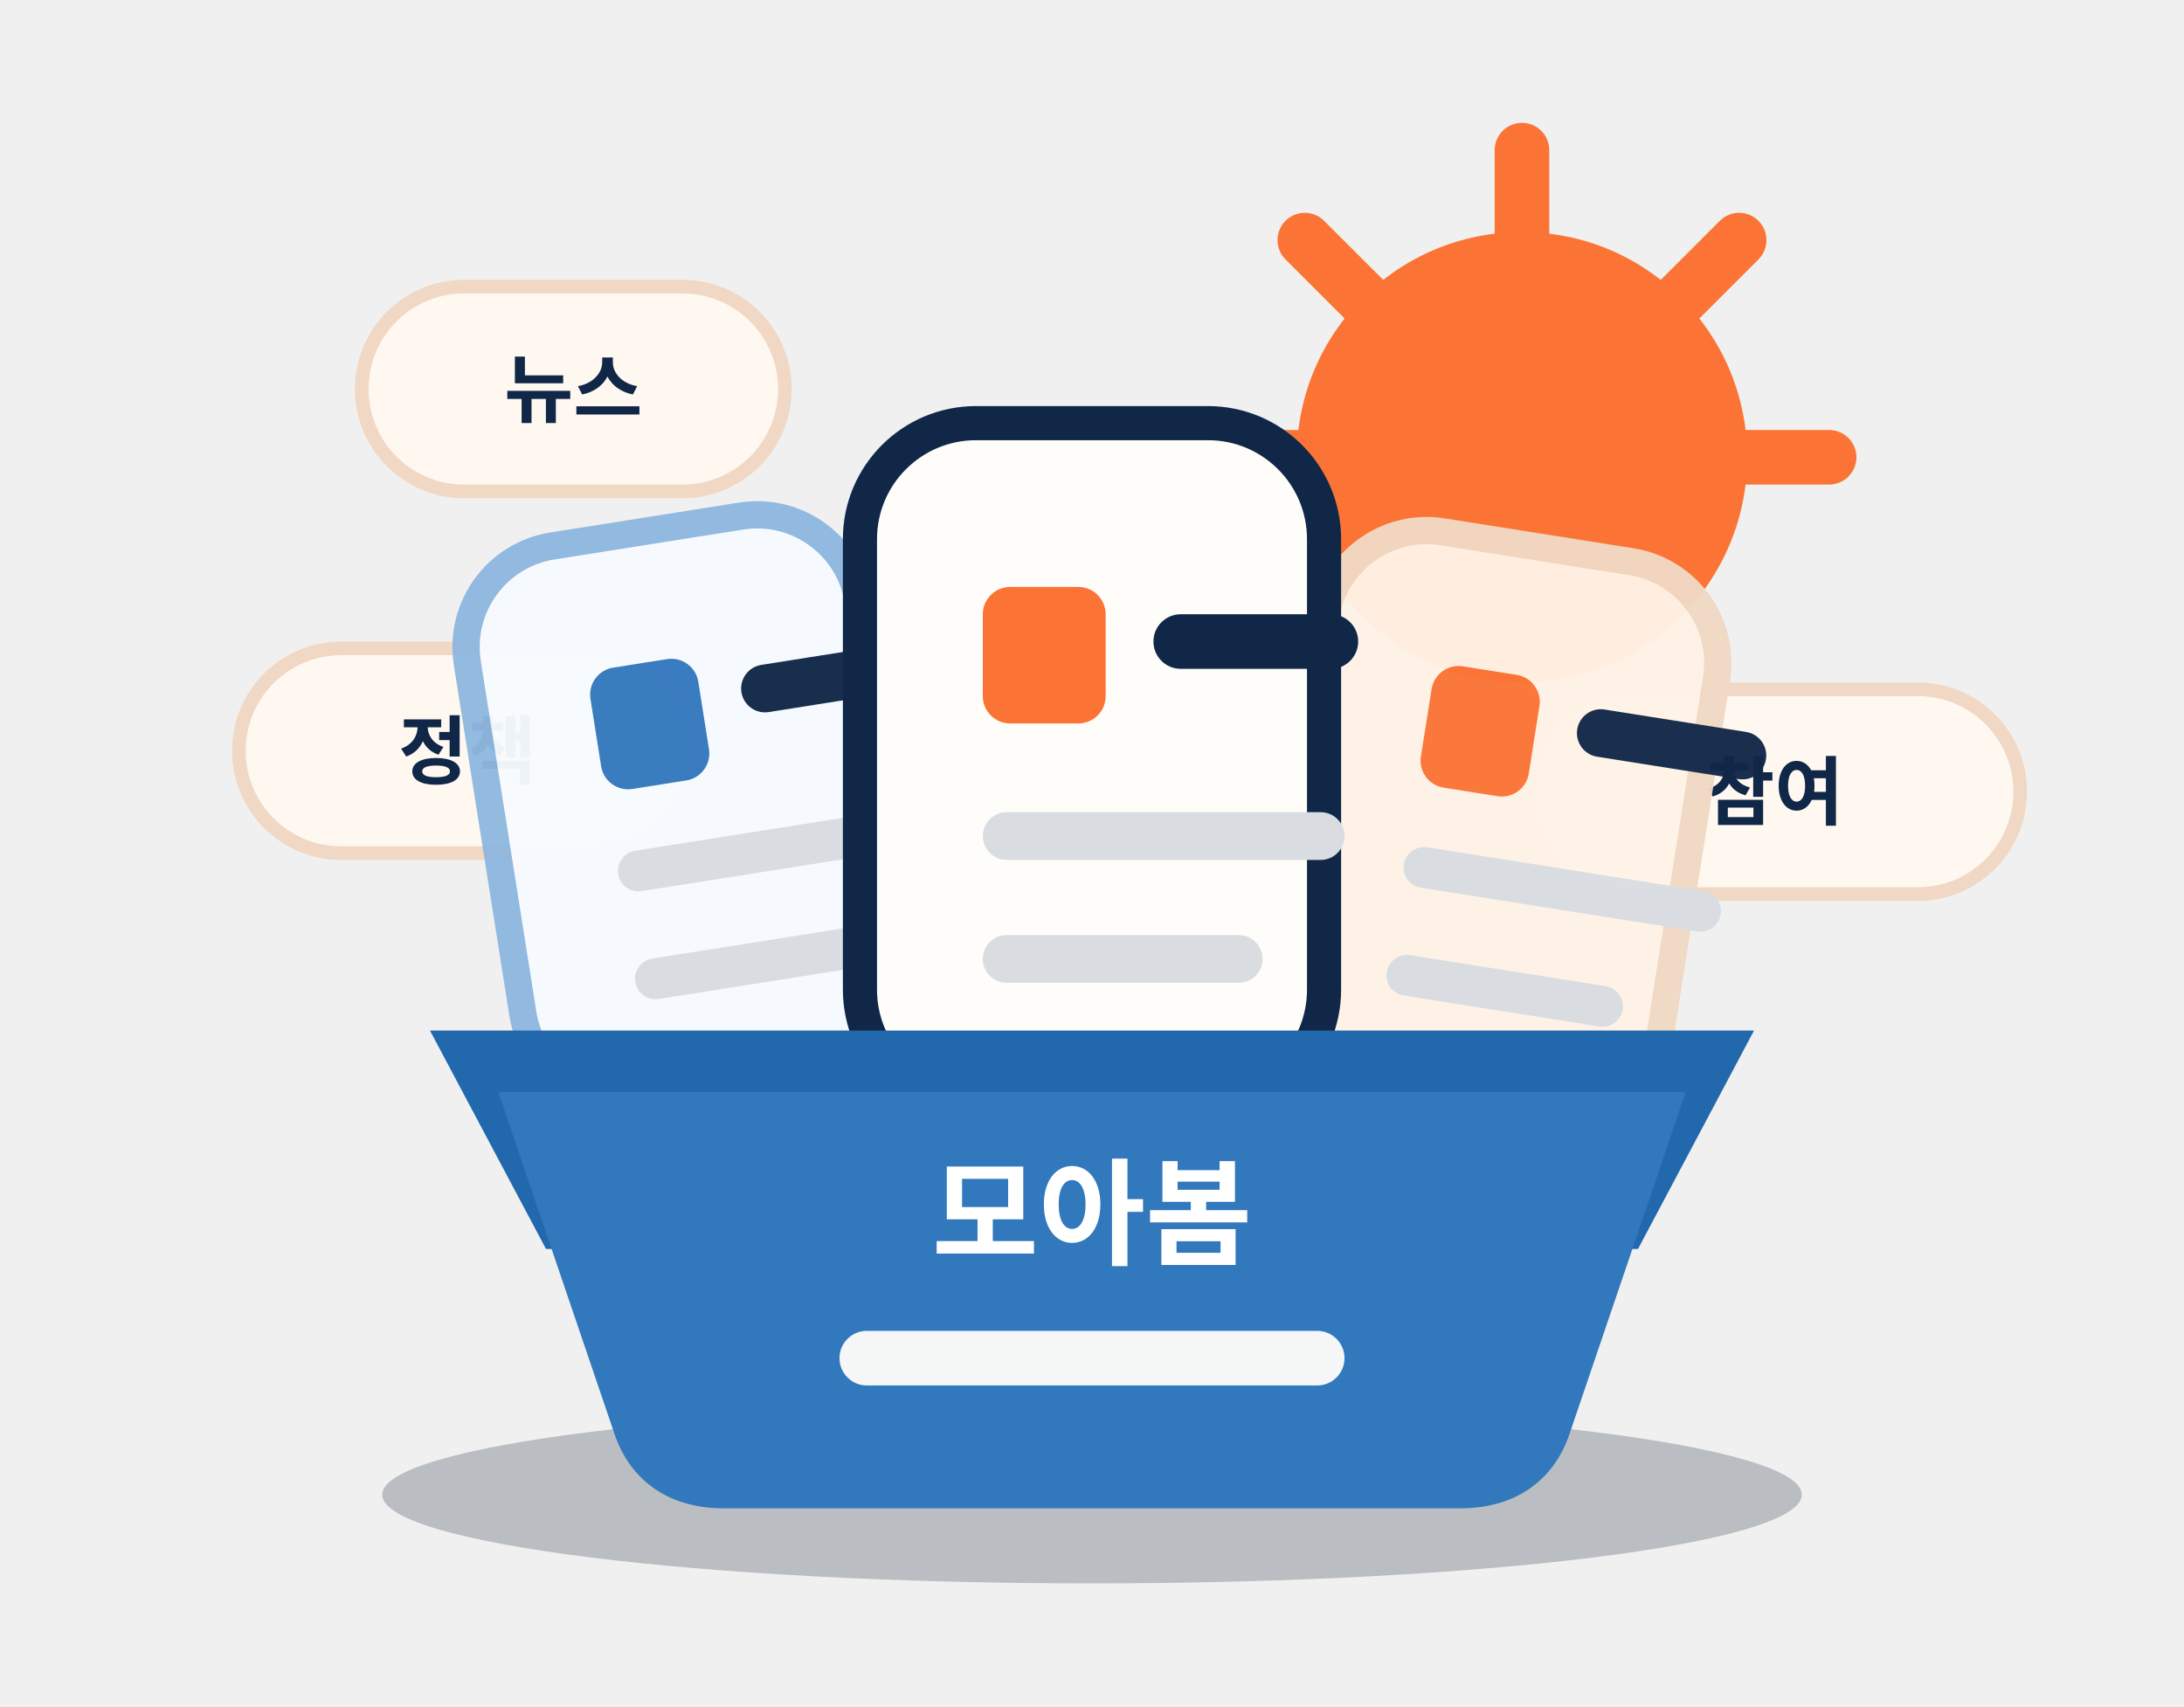
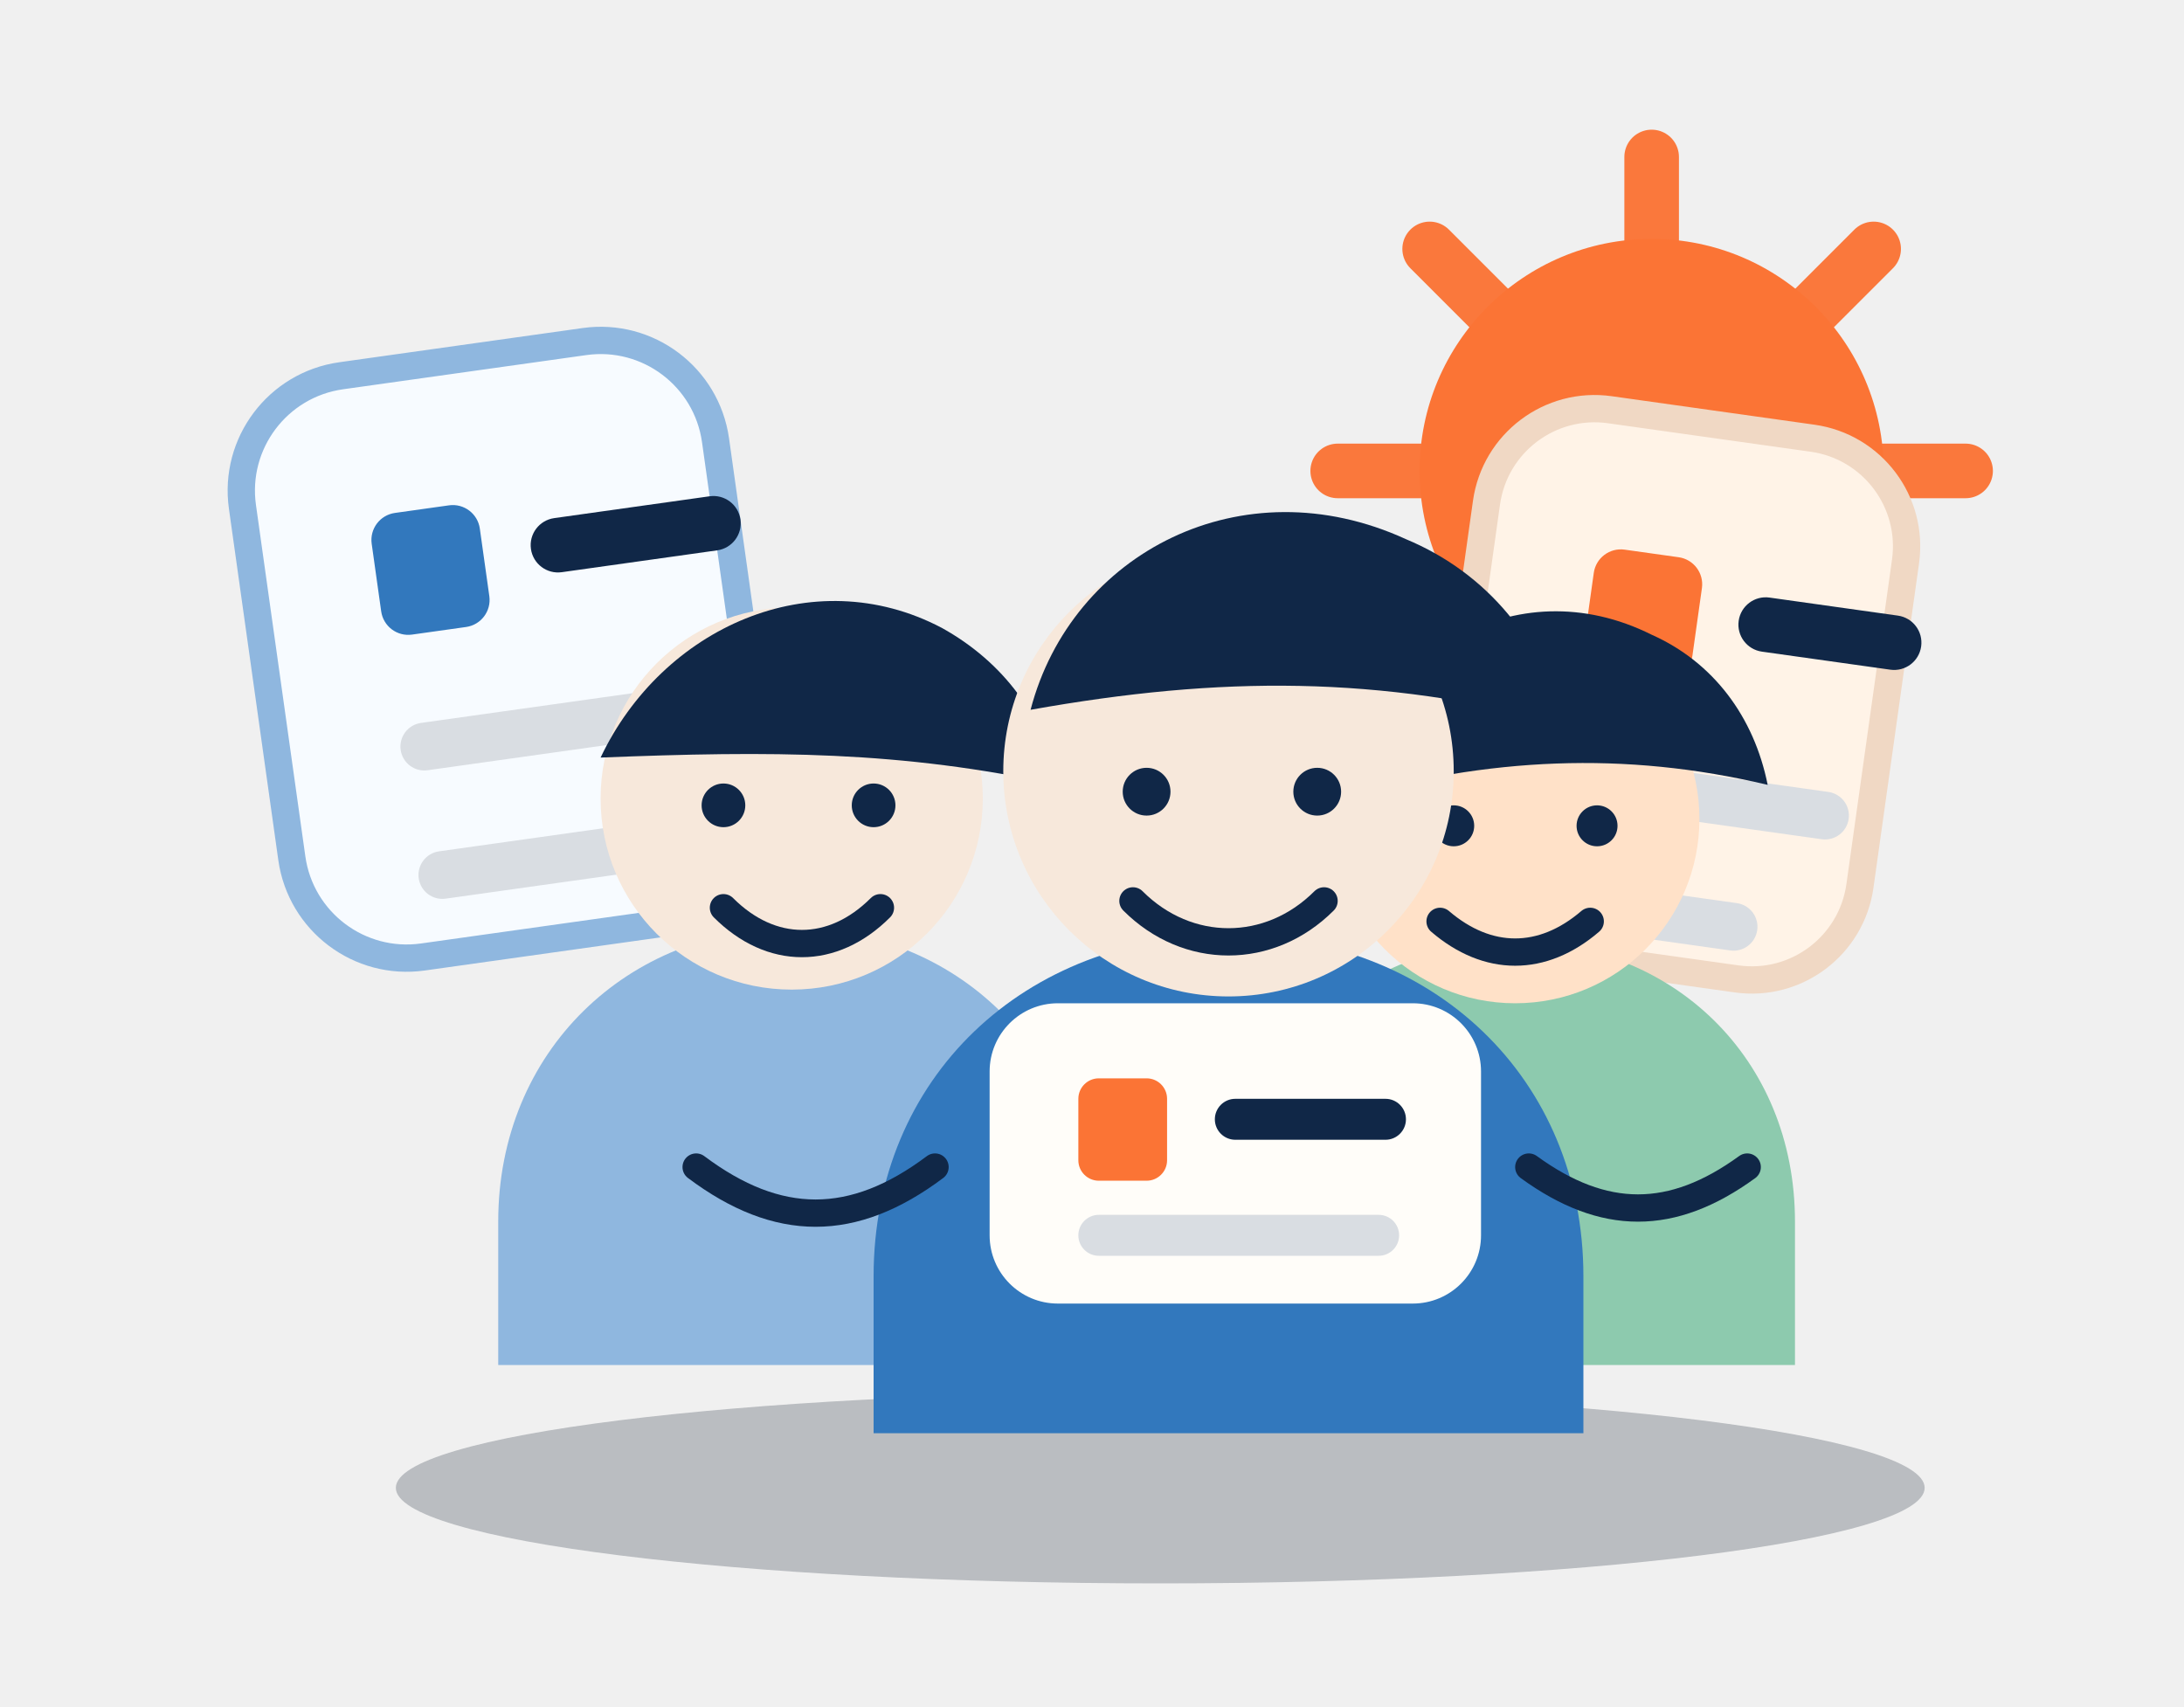
<svg xmlns="http://www.w3.org/2000/svg" viewBox="0 0 320 250" fill="none" role="img" aria-labelledby="title desc">
  <defs>
    <style>
      .navy { fill: #102747; }
      .blue { fill: #3278BD; }
-       .blue-dark { fill: #2268AD; }
-       .sun { fill: #FB7435; }
-       .sun-ray { fill: none; stroke: #FB7435; stroke-width: 8; stroke-linecap: round; }
+       .blue-soft { fill: #8FB7DF; }
+       .orange { fill: #FB7435; }
+       .green { fill: #8DCAAE; }
+       .skin { fill: #F7E8DB; }
+       .skin-warm { fill: #FFE1C8; }
      .paper { fill: #FFFDF9; }
      .paper-blue { fill: #F7FBFF; stroke: #8FB7DF; stroke-width: 4; }
      .paper-warm { fill: #FFF3E7; stroke: #F0D8C4; stroke-width: 4; }
-       .paper-main { fill: #FFFDF9; stroke: #102747; stroke-width: 5; }
-       .line-soft { fill: #D9DDE2; }
-       .label {
-         fill: #FFFFFF;
-         font-family: "Noto Sans KR", "Pretendard", "Apple SD Gothic Neo", sans-serif;
-         font-size: 17px;
-         font-weight: 800;
-         letter-spacing: 0;
-       }
-       .chip {
-         fill: #FFF8F1;
-         stroke: #F0D8C4;
-         stroke-width: 2;
-       }
-       .chip-text {
-         fill: #102747;
-         font-family: "Noto Sans KR", "Pretendard", "Apple SD Gothic Neo", sans-serif;
-         font-size: 11px;
-         font-weight: 800;
-         letter-spacing: 0;
-       }
+       .line { fill: #D9DDE2; }
+       .smile { fill: none; stroke: #102747; stroke-width: 4; stroke-linecap: round; }
+       .sun-ray { fill: none; stroke: #FB7435; stroke-width: 8; stroke-linecap: round; }
    </style>
  </defs>
-   <ellipse cx="160" cy="219" rx="104" ry="13" fill="#0B1828" opacity=".24" />
-   <g aria-hidden="true">
-     <line class="sun-ray" x1="223" y1="22" x2="223" y2="36" />
-     <line class="sun-ray" x1="223" y1="22" x2="223" y2="36" transform="rotate(-45 223 67)" />
-     <line class="sun-ray" x1="223" y1="22" x2="223" y2="36" transform="rotate(45 223 67)" />
-     <line class="sun-ray" x1="223" y1="22" x2="223" y2="36" transform="rotate(-90 223 67)" />
-     <line class="sun-ray" x1="223" y1="22" x2="223" y2="36" transform="rotate(90 223 67)" />
+   <ellipse cx="170" cy="218" rx="112" ry="14" fill="#0B1828" opacity=".24" />
+   <g aria-hidden="true" opacity=".96">
+     <line class="sun-ray" x1="242" y1="23" x2="242" y2="36" />
+     <line class="sun-ray" x1="242" y1="23" x2="242" y2="36" transform="rotate(-45 242 69)" />
+     <line class="sun-ray" x1="242" y1="23" x2="242" y2="36" transform="rotate(45 242 69)" />
+     <line class="sun-ray" x1="242" y1="23" x2="242" y2="36" transform="rotate(-90 242 69)" />
+     <line class="sun-ray" x1="242" y1="23" x2="242" y2="36" transform="rotate(90 242 69)" />
  </g>
-   <circle class="sun" cx="223" cy="67" r="33" />
-   <rect class="chip" x="53" y="42" width="62" height="30" rx="15" />
-   <text class="chip-text" x="84" y="61" text-anchor="middle">뉴스</text>
-   <rect class="chip" x="35" y="95" width="67" height="30" rx="15" />
-   <text class="chip-text" x="68.5" y="114" text-anchor="middle">정책</text>
-   <rect class="chip" x="224" y="101" width="72" height="30" rx="15" />
-   <text class="chip-text" x="260" y="120" text-anchor="middle">참여</text>
-   <g opacity=".96" transform="rotate(-9 103 117)">
-     <rect class="paper-blue" x="72" y="77" width="58" height="82" rx="15" />
-     <rect class="blue" x="89" y="96" width="16" height="18" rx="4" />
-     <rect class="navy" x="111" y="99" width="28" height="7" rx="3.5" />
-     <rect class="line-soft" x="89" y="123" width="47" height="6" rx="3" />
-     <rect class="line-soft" x="89" y="139" width="35" height="6" rx="3" />
+   <circle class="orange" cx="242" cy="69" r="34" />
+   <g transform="rotate(-8 82 96)">
+     <rect class="paper-blue" x="39" y="51" width="70" height="86" rx="17" />
+     <rect class="blue" x="57" y="72" width="16" height="18" rx="4" />
+     <rect class="navy" x="80" y="76" width="31" height="8" rx="4" />
+     <rect class="line" x="57" y="103" width="48" height="7" rx="3.5" />
+     <rect class="line" x="57" y="122" width="34" height="7" rx="3.5" />
  </g>
-   <g opacity=".96" transform="rotate(9 215 119)">
-     <rect class="paper-warm" x="190" y="79" width="58" height="82" rx="15" />
-     <rect class="sun" x="207" y="98" width="16" height="18" rx="4" />
-     <rect class="navy" x="229" y="101" width="28" height="7" rx="3.5" />
-     <rect class="line-soft" x="207" y="125" width="47" height="6" rx="3" />
-     <rect class="line-soft" x="207" y="141" width="35" height="6" rx="3" />
+   <g transform="rotate(8 247 103)">
+     <rect class="paper-warm" x="214" y="62" width="62" height="80" rx="16" />
+     <rect class="orange" x="231" y="82" width="16" height="18" rx="4" />
+     <rect class="navy" x="253" y="86" width="27" height="8" rx="4" />
+     <rect class="line" x="231" y="113" width="42" height="7" rx="3.5" />
+     <rect class="line" x="231" y="131" width="31" height="7" rx="3.5" />
  </g>
-   <rect class="paper-main" x="126" y="62" width="68" height="100" rx="17" />
-   <rect class="sun" x="144" y="86" width="18" height="20" rx="4" />
-   <rect class="navy" x="169" y="90" width="30" height="8" rx="4" />
-   <rect class="line-soft" x="144" y="119" width="53" height="7" rx="3.5" />
-   <rect class="line-soft" x="144" y="137" width="41" height="7" rx="3.5" />
-   <path class="blue-dark" d="M63 151h194l-17 32H80L63 151Z" />
-   <path class="blue" d="M73 160h174l-17 50c-2.4 7.2-8.3 11-16 11H106c-7.7 0-13.6-3.8-16-11L73 160Z" />
-   <rect class="paper" x="123" y="195" width="74" height="8" rx="4" opacity=".95" />
-   <text class="label" x="160" y="184" text-anchor="middle">모아봄</text>
+   <path class="blue-soft" d="M73 179c0-25 19-43 43-43s43 18 43 43v21H73v-21Z" />
+   <circle class="skin" cx="116" cy="117" r="28" />
+   <path class="navy" d="M88 111c9-19 31-29 50-19 9 5 15 13 17 23-23-5-42-5-67-4Z" />
+   <circle class="navy" cx="106" cy="118" r="3.2" />
+   <circle class="navy" cx="128" cy="118" r="3.2" />
+   <path class="smile" d="M106 133c7 7 16 7 23 0" />
+   <path class="green" d="M181 179c0-24 18-41 41-41s41 17 41 41v21h-82v-21Z" />
+   <circle class="skin-warm" cx="222" cy="120" r="27" />
+   <path class="navy" d="M197 117c4-21 25-34 45-24 9 4 15 12 17 22-21-5-41-4-62 2Z" />
+   <circle class="navy" cx="213" cy="121" r="3" />
+   <circle class="navy" cx="234" cy="121" r="3" />
+   <path class="smile" d="M211 135c7 6 15 6 22 0" />
+   <path class="blue" d="M128 187c0-29 22-50 52-50s52 21 52 50v23H128v-23Z" />
+   <circle class="skin" cx="180" cy="113" r="33" />
+   <path class="navy" d="M151 104c6-23 31-36 55-25 12 5 20 15 23 27-27-7-50-7-78-2Z" />
+   <circle class="navy" cx="168" cy="116" r="3.5" />
+   <circle class="navy" cx="193" cy="116" r="3.5" />
+   <path class="smile" d="M166 132c8 8 20 8 28 0" />
+   <rect class="paper" x="145" y="147" width="72" height="44" rx="10" />
+   <rect class="orange" x="158" y="158" width="13" height="15" rx="3" />
+   <rect class="navy" x="178" y="161" width="28" height="6" rx="3" />
+   <rect class="line" x="158" y="178" width="47" height="6" rx="3" />
+   <path class="smile" d="M102 171c12 9 23 9 35 0" />
+   <path class="smile" d="M224 171c11 8 21 8 32 0" />
</svg>
